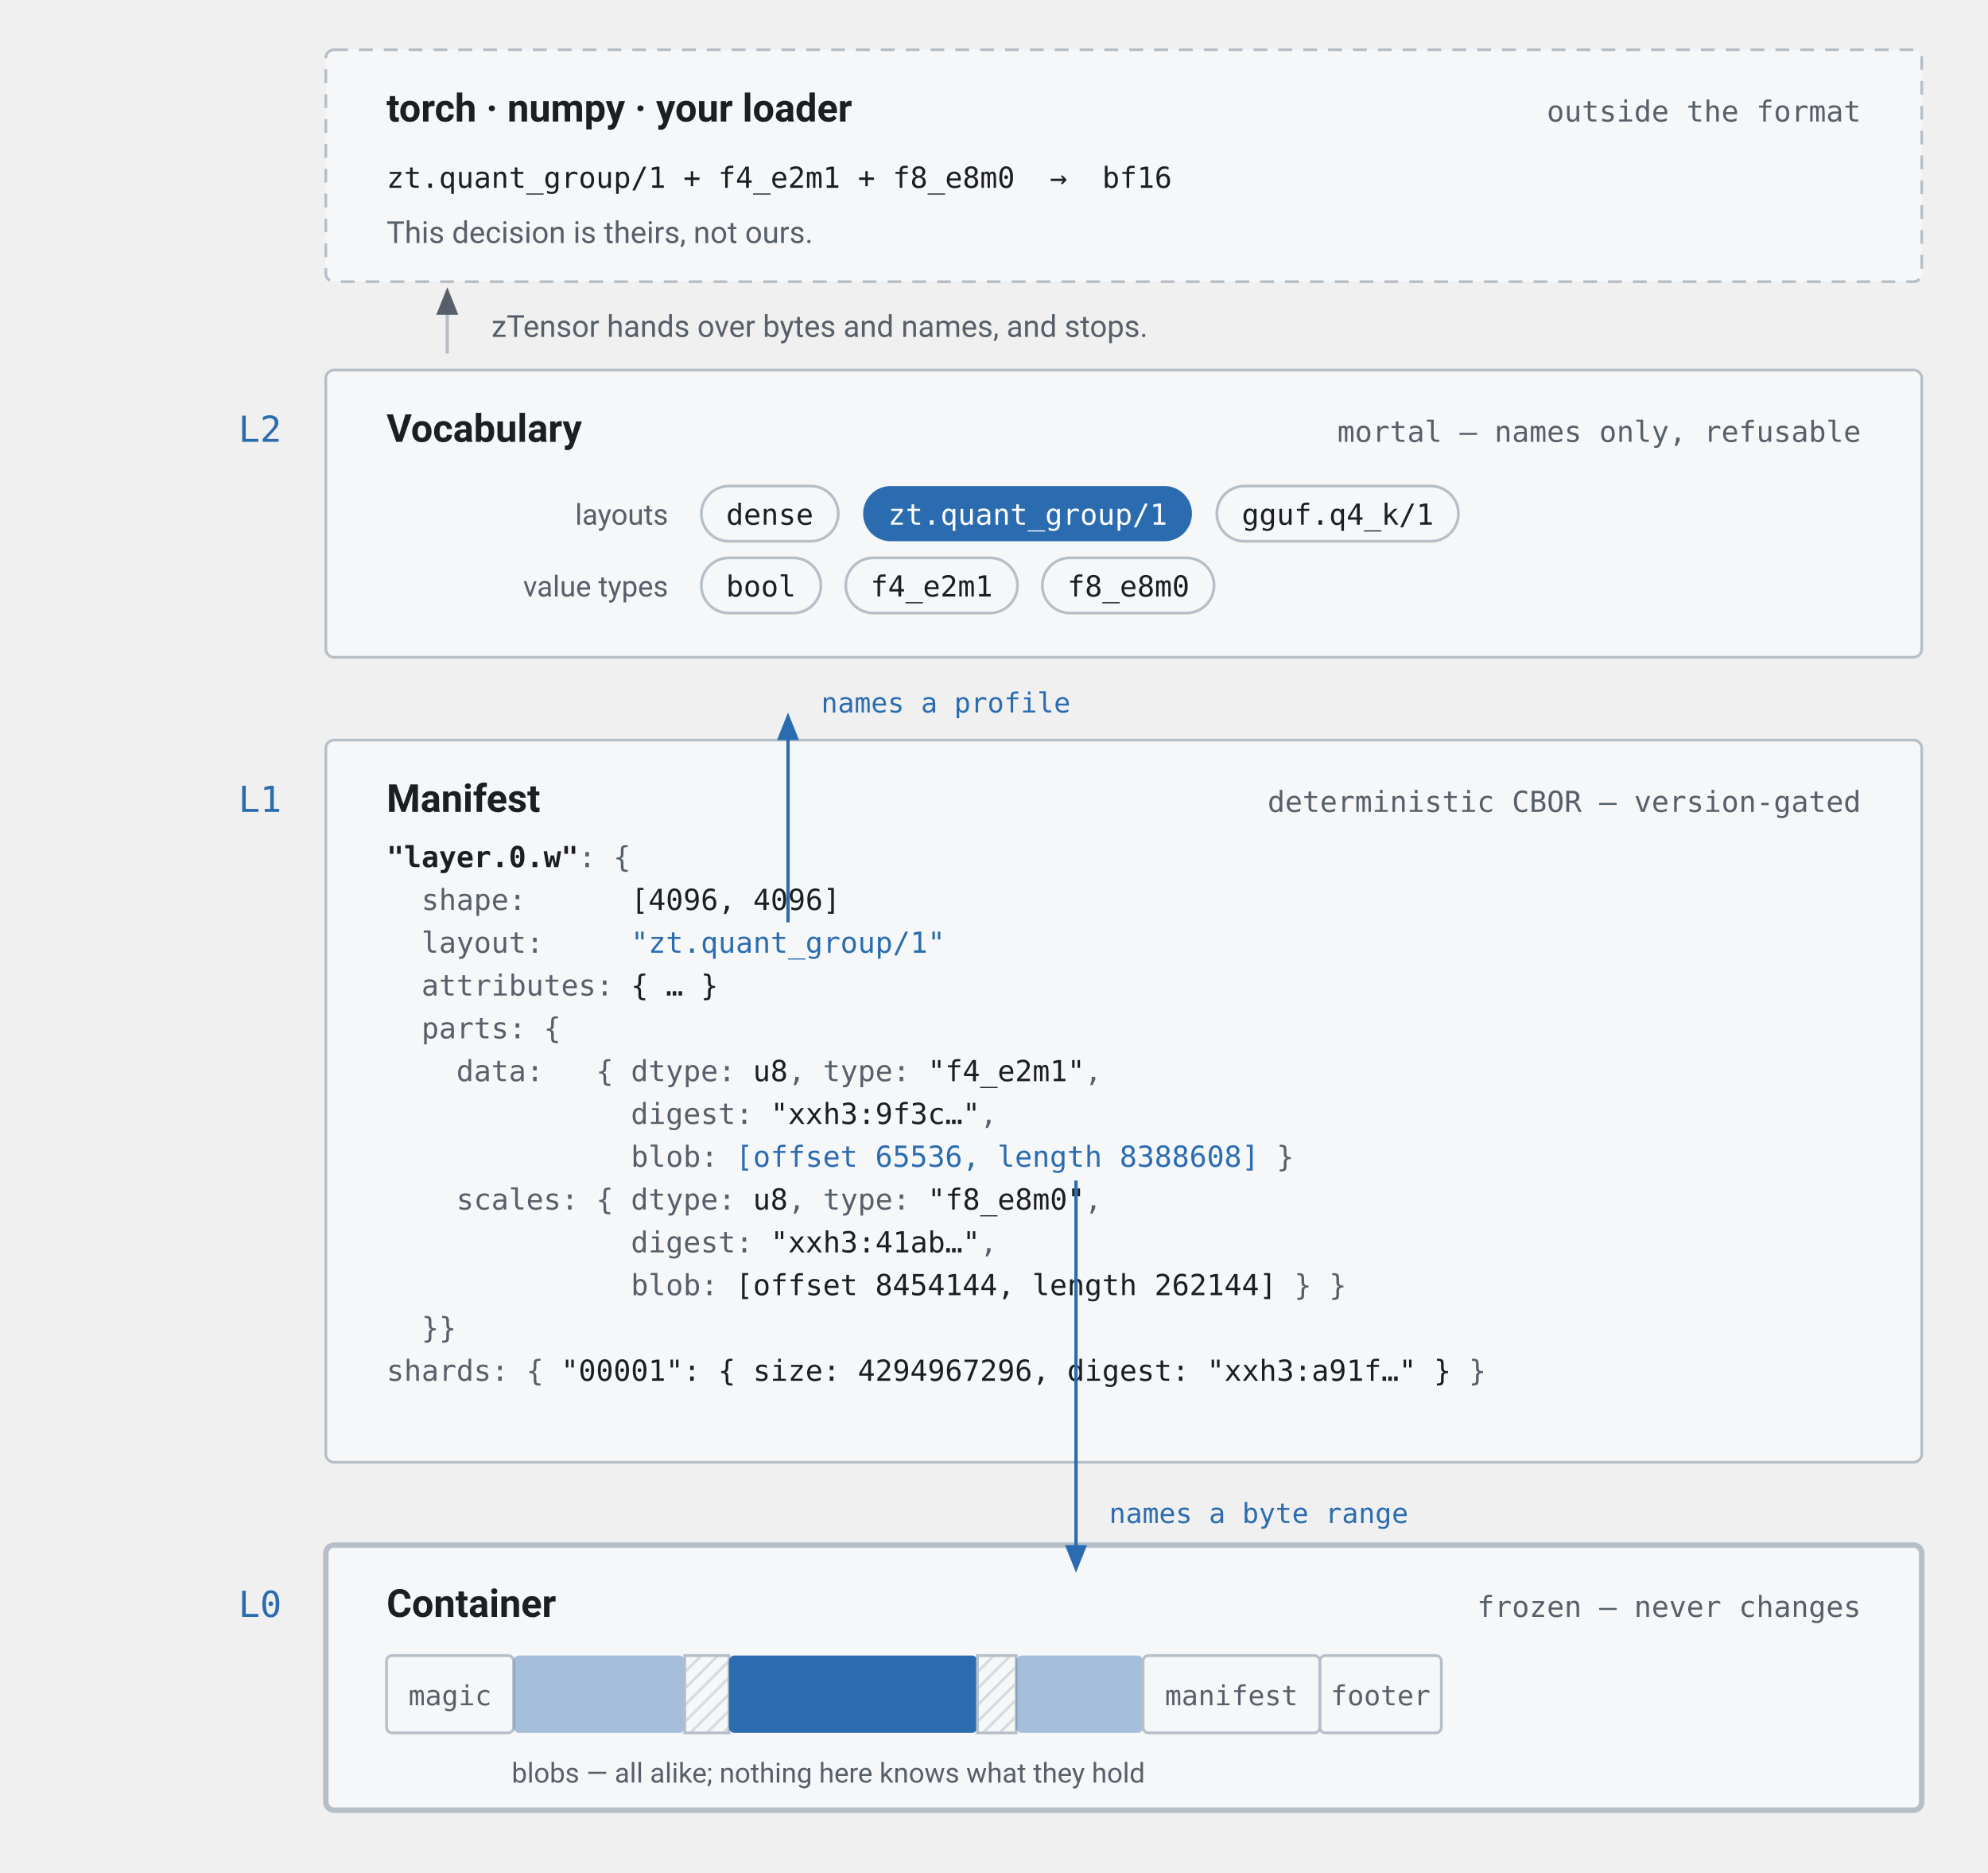
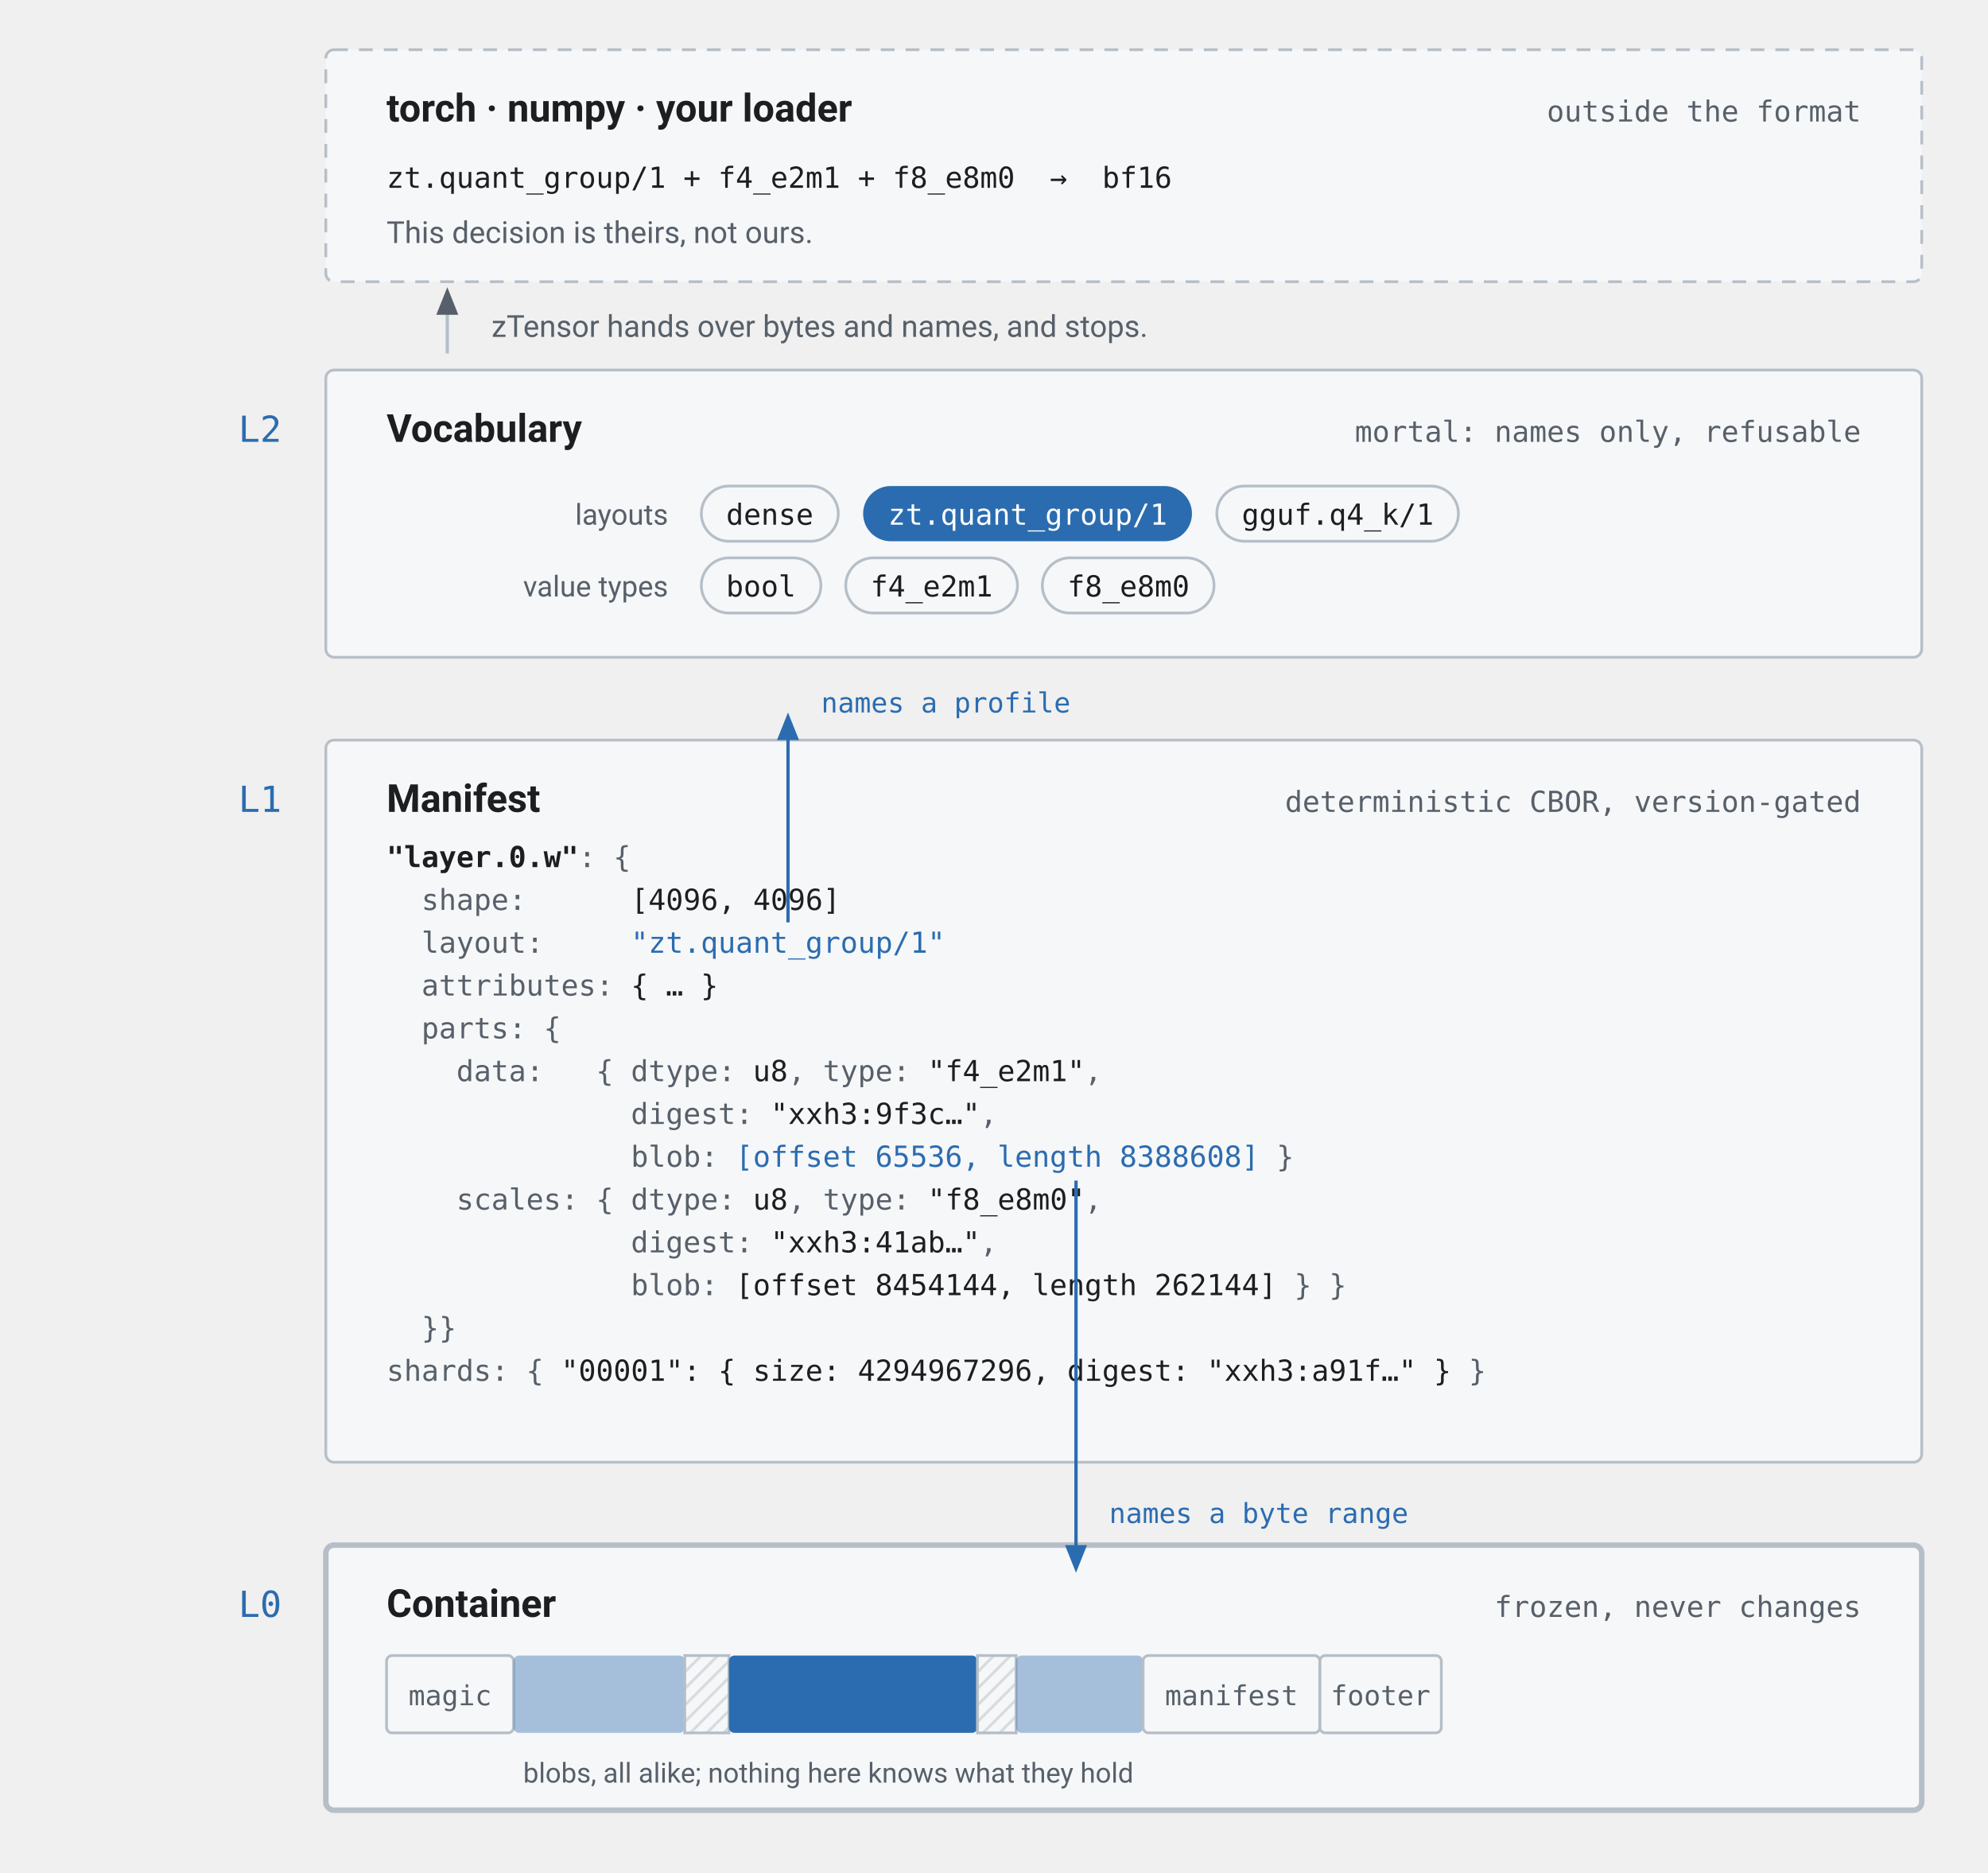
<svg xmlns="http://www.w3.org/2000/svg" viewBox="0 0 720 678" width="720" height="678" role="img" aria-label="The three layers and what sits above them. L0 is the container: magic, a heap of page-aligned blobs that are all alike, the manifest blob and a footer. L1 is the manifest, naming for each tensor a shape, a layout, attributes, and for each part a dtype, a value type, a digest and a blob range. L2 is the vocabulary: names only. Above all three, outside the format, a framework such as torch reads those names and decides what the values mean.">
  <style>
    text { font-family: system-ui, -apple-system, "Segoe UI", Roboto, sans-serif; }
    .mono { font-family: ui-monospace, SFMono-Regular, Menlo, Consolas, monospace; }
    .fg { fill: #1c1e21; }
    .dim { fill: #57606a; }
    .rule { stroke: #d0d7de; }
    .edge { stroke: #b6bfc8; }
    .fill-alt { fill: #f6f7f8; }
    .accent { fill: #2b6cb0; }
    .accent-s { stroke: #2b6cb0; }
    .on-accent { fill: #ffffff; }
    .pad { stroke: #b6bfc8; }
    @media (prefers-color-scheme: dark) {
      .fg { fill: #e3e3e3; }
      .dim { fill: #a8a8a8; }
      .rule { stroke: #3a3b3f; }
      .edge { stroke: #4d4e53; }
      .fill-alt { fill: #242526; }
      .accent { fill: #78a9e0; }
      .accent-s { stroke: #78a9e0; }
      .on-accent { fill: #1b1b1d; }
      .pad { stroke: #4d4e53; }
    }
  </style>
  <rect x="118" y="18" width="578" height="84" rx="3" class="fill-alt edge" stroke-width="1" stroke-dasharray="5 4" />
  <text class="fg" x="140.0" y="44.0" font-size="14" font-weight="600" xml:space="preserve">torch · numpy · your loader</text>
  <text class="mono dim" x="674.0" y="44.0" font-size="10.5" text-anchor="end" xml:space="preserve">outside the format</text>
  <text class="mono fg" x="140.0" y="68.0" font-size="10.5" xml:space="preserve">zt.quant_group/1 + f4_e2m1 + f8_e8m0  →  bf16</text>
  <text class="dim" x="140.0" y="88.0" font-size="11" xml:space="preserve">This decision is theirs, not ours.</text>
  <line class="edge" x1="162" y1="128" x2="162" y2="108" stroke-width="1.2" />
  <path d="M 158 114 L 162 104 L 166 114 Z" class="dim" />
  <text class="dim" x="178.0" y="122.0" font-size="11" xml:space="preserve">zTensor hands over bytes and names, and stops.</text>
  <rect x="118" y="134" width="578" height="104" rx="3" class="fill-alt edge" stroke-width="1" />
  <text class="mono accent" x="102.0" y="160.0" font-size="13" text-anchor="end" xml:space="preserve">L2</text>
  <text class="fg" x="140.0" y="160.0" font-size="14" font-weight="600" xml:space="preserve">Vocabulary</text>
-   <text class="mono dim" x="674.0" y="160.0" font-size="10.5" text-anchor="end" xml:space="preserve">mortal — names only, refusable</text>
+   <text class="mono dim" x="674.0" y="160.0" font-size="10.5" text-anchor="end" xml:space="preserve">mortal: names only, refusable</text>
  <text class="dim" x="242.0" y="190.0" font-size="10.5" text-anchor="end" xml:space="preserve">layouts</text>
  <rect x="254.0" y="176" width="49.6" height="20" rx="10" class="fill-alt edge" stroke-width="1" />
  <text class="mono fg" x="278.8" y="190.0" font-size="10.5" text-anchor="middle" xml:space="preserve">dense</text>
  <rect x="312.6" y="176" width="119.1" height="20" rx="10" class="accent" stroke-width="1" />
  <text class="mono on-accent" x="372.2" y="190.0" font-size="10.5" text-anchor="middle" xml:space="preserve">zt.quant_group/1</text>
  <rect x="440.7" y="176" width="87.5" height="20" rx="10" class="fill-alt edge" stroke-width="1" />
  <text class="mono fg" x="484.5" y="190.0" font-size="10.5" text-anchor="middle" xml:space="preserve">gguf.q4_k/1</text>
  <text class="dim" x="242.0" y="216.0" font-size="10.5" text-anchor="end" xml:space="preserve">value types</text>
  <rect x="254.0" y="202" width="43.3" height="20" rx="10" class="fill-alt edge" stroke-width="1" />
  <text class="mono fg" x="275.6" y="216.0" font-size="10.5" text-anchor="middle" xml:space="preserve">bool</text>
  <rect x="306.3" y="202" width="62.2" height="20" rx="10" class="fill-alt edge" stroke-width="1" />
  <text class="mono fg" x="337.4" y="216.0" font-size="10.5" text-anchor="middle" xml:space="preserve">f4_e2m1</text>
  <rect x="377.5" y="202" width="62.2" height="20" rx="10" class="fill-alt edge" stroke-width="1" />
  <text class="mono fg" x="408.7" y="216.0" font-size="10.5" text-anchor="middle" xml:space="preserve">f8_e8m0</text>
  <rect x="118" y="268" width="578" height="261.5" rx="3" class="fill-alt edge" stroke-width="1" />
  <text class="mono accent" x="102.0" y="294.0" font-size="13" text-anchor="end" xml:space="preserve">L1</text>
  <text class="fg" x="140.0" y="294.0" font-size="14" font-weight="600" xml:space="preserve">Manifest</text>
-   <text class="mono dim" x="674.0" y="294.0" font-size="10.5" text-anchor="end" xml:space="preserve">deterministic CBOR — version-gated</text>
+   <text class="mono dim" x="674.0" y="294.0" font-size="10.5" text-anchor="end" xml:space="preserve">deterministic CBOR, version-gated</text>
  <text class="mono fg" x="140.0" y="314.0" font-size="10.5" font-weight="600" xml:space="preserve">"layer.0.w"</text>
  <text class="mono dim" x="209.5" y="314.0" font-size="10.5" xml:space="preserve">: {</text>
  <text class="mono dim" x="140.0" y="329.5" font-size="10.5" xml:space="preserve">  shape:      </text>
  <text class="mono fg" x="228.5" y="329.5" font-size="10.5" xml:space="preserve">[4096, 4096]</text>
  <text class="mono dim" x="140.0" y="345.0" font-size="10.5" xml:space="preserve">  layout:     </text>
  <text class="mono accent" x="228.5" y="345.0" font-size="10.5" xml:space="preserve">"zt.quant_group/1"</text>
  <text class="mono dim" x="140.0" y="360.5" font-size="10.5" xml:space="preserve">  attributes: </text>
  <text class="mono fg" x="228.5" y="360.5" font-size="10.5" xml:space="preserve">{ … }</text>
  <text class="mono dim" x="140.0" y="376.0" font-size="10.5" xml:space="preserve">  parts: {</text>
  <text class="mono dim" x="140.0" y="391.5" font-size="10.5" xml:space="preserve">    data:   { dtype: </text>
  <text class="mono fg" x="272.7" y="391.5" font-size="10.5" xml:space="preserve">u8</text>
  <text class="mono dim" x="285.4" y="391.5" font-size="10.5" xml:space="preserve">, type: </text>
  <text class="mono fg" x="336.0" y="391.5" font-size="10.5" xml:space="preserve">"f4_e2m1"</text>
  <text class="mono dim" x="392.8" y="391.5" font-size="10.5" xml:space="preserve">,</text>
  <text class="mono dim" x="140.0" y="407.0" font-size="10.5" xml:space="preserve">              digest: </text>
  <text class="mono fg" x="279.1" y="407.0" font-size="10.5" xml:space="preserve">"xxh3:9f3c…"</text>
  <text class="mono dim" x="354.9" y="407.0" font-size="10.5" xml:space="preserve">,</text>
  <text class="mono dim" x="140.0" y="422.5" font-size="10.5" xml:space="preserve">              blob: </text>
  <text class="mono accent" x="266.4" y="422.5" font-size="10.5" xml:space="preserve">[offset 65536, length 8388608]</text>
  <text class="mono dim" x="456.0" y="422.5" font-size="10.5" xml:space="preserve"> }</text>
  <text class="mono dim" x="140.0" y="438.0" font-size="10.5" xml:space="preserve">    scales: { dtype: </text>
  <text class="mono fg" x="272.7" y="438.0" font-size="10.5" xml:space="preserve">u8</text>
  <text class="mono dim" x="285.4" y="438.0" font-size="10.5" xml:space="preserve">, type: </text>
  <text class="mono fg" x="336.0" y="438.0" font-size="10.5" xml:space="preserve">"f8_e8m0"</text>
  <text class="mono dim" x="392.8" y="438.0" font-size="10.5" xml:space="preserve">,</text>
  <text class="mono dim" x="140.0" y="453.5" font-size="10.5" xml:space="preserve">              digest: </text>
  <text class="mono fg" x="279.1" y="453.5" font-size="10.5" xml:space="preserve">"xxh3:41ab…"</text>
  <text class="mono dim" x="354.9" y="453.5" font-size="10.5" xml:space="preserve">,</text>
  <text class="mono dim" x="140.0" y="469.0" font-size="10.5" xml:space="preserve">              blob: </text>
  <text class="mono fg" x="266.4" y="469.0" font-size="10.5" xml:space="preserve">[offset 8454144, length 262144]</text>
  <text class="mono dim" x="462.4" y="469.0" font-size="10.5" xml:space="preserve"> } }</text>
  <text class="mono dim" x="140.0" y="484.5" font-size="10.5" xml:space="preserve">  }</text>
  <text class="mono dim" x="159.0" y="484.5" font-size="10.5" xml:space="preserve">}</text>
  <text class="mono dim" x="140.0" y="500.0" font-size="10.5" xml:space="preserve">shards: { </text>
  <text class="mono fg" x="203.2" y="500.0" font-size="10.5" xml:space="preserve">"00001": { size: 4294967296, digest: "xxh3:a91f…" }</text>
  <text class="mono dim" x="525.6" y="500.0" font-size="10.5" xml:space="preserve"> }</text>
  <rect x="118" y="559.5" width="578" height="96" rx="3" class="fill-alt edge" stroke-width="2" />
  <text class="mono accent" x="102.0" y="585.5" font-size="13" text-anchor="end" xml:space="preserve">L0</text>
  <text class="fg" x="140.0" y="585.5" font-size="14" font-weight="600" xml:space="preserve">Container</text>
-   <text class="mono dim" x="674.0" y="585.5" font-size="10.5" text-anchor="end" xml:space="preserve">frozen — never changes</text>
+   <text class="mono dim" x="674.0" y="585.5" font-size="10.5" text-anchor="end" xml:space="preserve">frozen, never changes</text>
  <rect x="140" y="599.5" width="46" height="28" rx="2" fill="none" class="edge" stroke-width="1" />
  <text class="mono dim" x="163.0" y="617.5" font-size="10" text-anchor="middle" xml:space="preserve">magic</text>
  <rect class="accent" x="186" y="599.5" width="62" height="28" rx="2" opacity="0.4" />
  <clipPath id="z248">
    <rect x="248" y="599.5" width="16" height="28" />
  </clipPath>
  <g class="pad" stroke-width="1" opacity="0.5" clip-path="url(#z248)">
    <line x1="220" y1="627.5" x2="248" y2="599.5" />
    <line x1="226" y1="627.5" x2="254" y2="599.5" />
    <line x1="232" y1="627.5" x2="260" y2="599.5" />
    <line x1="238" y1="627.5" x2="266" y2="599.5" />
    <line x1="244" y1="627.5" x2="272" y2="599.5" />
    <line x1="250" y1="627.5" x2="278" y2="599.5" />
    <line x1="256" y1="627.5" x2="284" y2="599.5" />
    <line x1="262" y1="627.5" x2="290" y2="599.5" />
    <line x1="268" y1="627.5" x2="296" y2="599.5" />
    <line x1="274" y1="627.5" x2="302" y2="599.5" />
    <line x1="280" y1="627.5" x2="308" y2="599.5" />
    <line x1="286" y1="627.5" x2="314" y2="599.5" />
  </g>
  <rect x="248" y="599.5" width="16" height="28" fill="none" class="edge" stroke-width="1" />
  <rect class="accent" x="264" y="599.5" width="90" height="28" rx="2" opacity="1" />
  <clipPath id="z354">
    <rect x="354" y="599.5" width="14" height="28" />
  </clipPath>
  <g class="pad" stroke-width="1" opacity="0.5" clip-path="url(#z354)">
    <line x1="326" y1="627.5" x2="354" y2="599.5" />
    <line x1="332" y1="627.5" x2="360" y2="599.5" />
    <line x1="338" y1="627.5" x2="366" y2="599.5" />
    <line x1="344" y1="627.5" x2="372" y2="599.5" />
    <line x1="350" y1="627.5" x2="378" y2="599.5" />
    <line x1="356" y1="627.5" x2="384" y2="599.5" />
    <line x1="362" y1="627.5" x2="390" y2="599.5" />
    <line x1="368" y1="627.5" x2="396" y2="599.5" />
    <line x1="374" y1="627.5" x2="402" y2="599.5" />
    <line x1="380" y1="627.5" x2="408" y2="599.5" />
    <line x1="386" y1="627.5" x2="414" y2="599.5" />
    <line x1="392" y1="627.5" x2="420" y2="599.5" />
  </g>
  <rect x="354" y="599.5" width="14" height="28" fill="none" class="edge" stroke-width="1" />
  <rect class="accent" x="368" y="599.5" width="46" height="28" rx="2" opacity="0.4" />
  <rect x="414" y="599.5" width="64" height="28" rx="2" fill="none" class="edge" stroke-width="1" />
  <text class="mono dim" x="446.0" y="617.5" font-size="10" text-anchor="middle" xml:space="preserve">manifest</text>
  <rect x="478" y="599.5" width="44" height="28" rx="2" fill="none" class="edge" stroke-width="1" />
  <text class="mono dim" x="500.0" y="617.5" font-size="10" text-anchor="middle" xml:space="preserve">footer</text>
-   <text class="dim" x="300.0" y="645.5" font-size="10" text-anchor="middle" xml:space="preserve">blobs — all alike; nothing here knows what they hold</text>
+   <text class="dim" x="300.0" y="645.5" font-size="10" text-anchor="middle" xml:space="preserve">blobs, all alike; nothing here knows what they hold</text>
  <line class="accent-s" x1="285.4" y1="334.0" x2="285.4" y2="262" stroke-width="1.2" />
  <path d="M 281.4 268 L 285.4 258 L 289.4 268 Z" class="accent" />
  <text class="mono accent" x="297.4" y="258.0" font-size="10" xml:space="preserve">names a profile</text>
  <line class="accent-s" x1="389.7" y1="427.5" x2="389.7" y2="565.5" stroke-width="1.2" />
  <path d="M 385.7 559.5 L 389.7 569.5 L 393.7 559.5 Z" class="accent" />
  <text class="mono accent" x="401.7" y="551.5" font-size="10" xml:space="preserve">names a byte range</text>
</svg>
